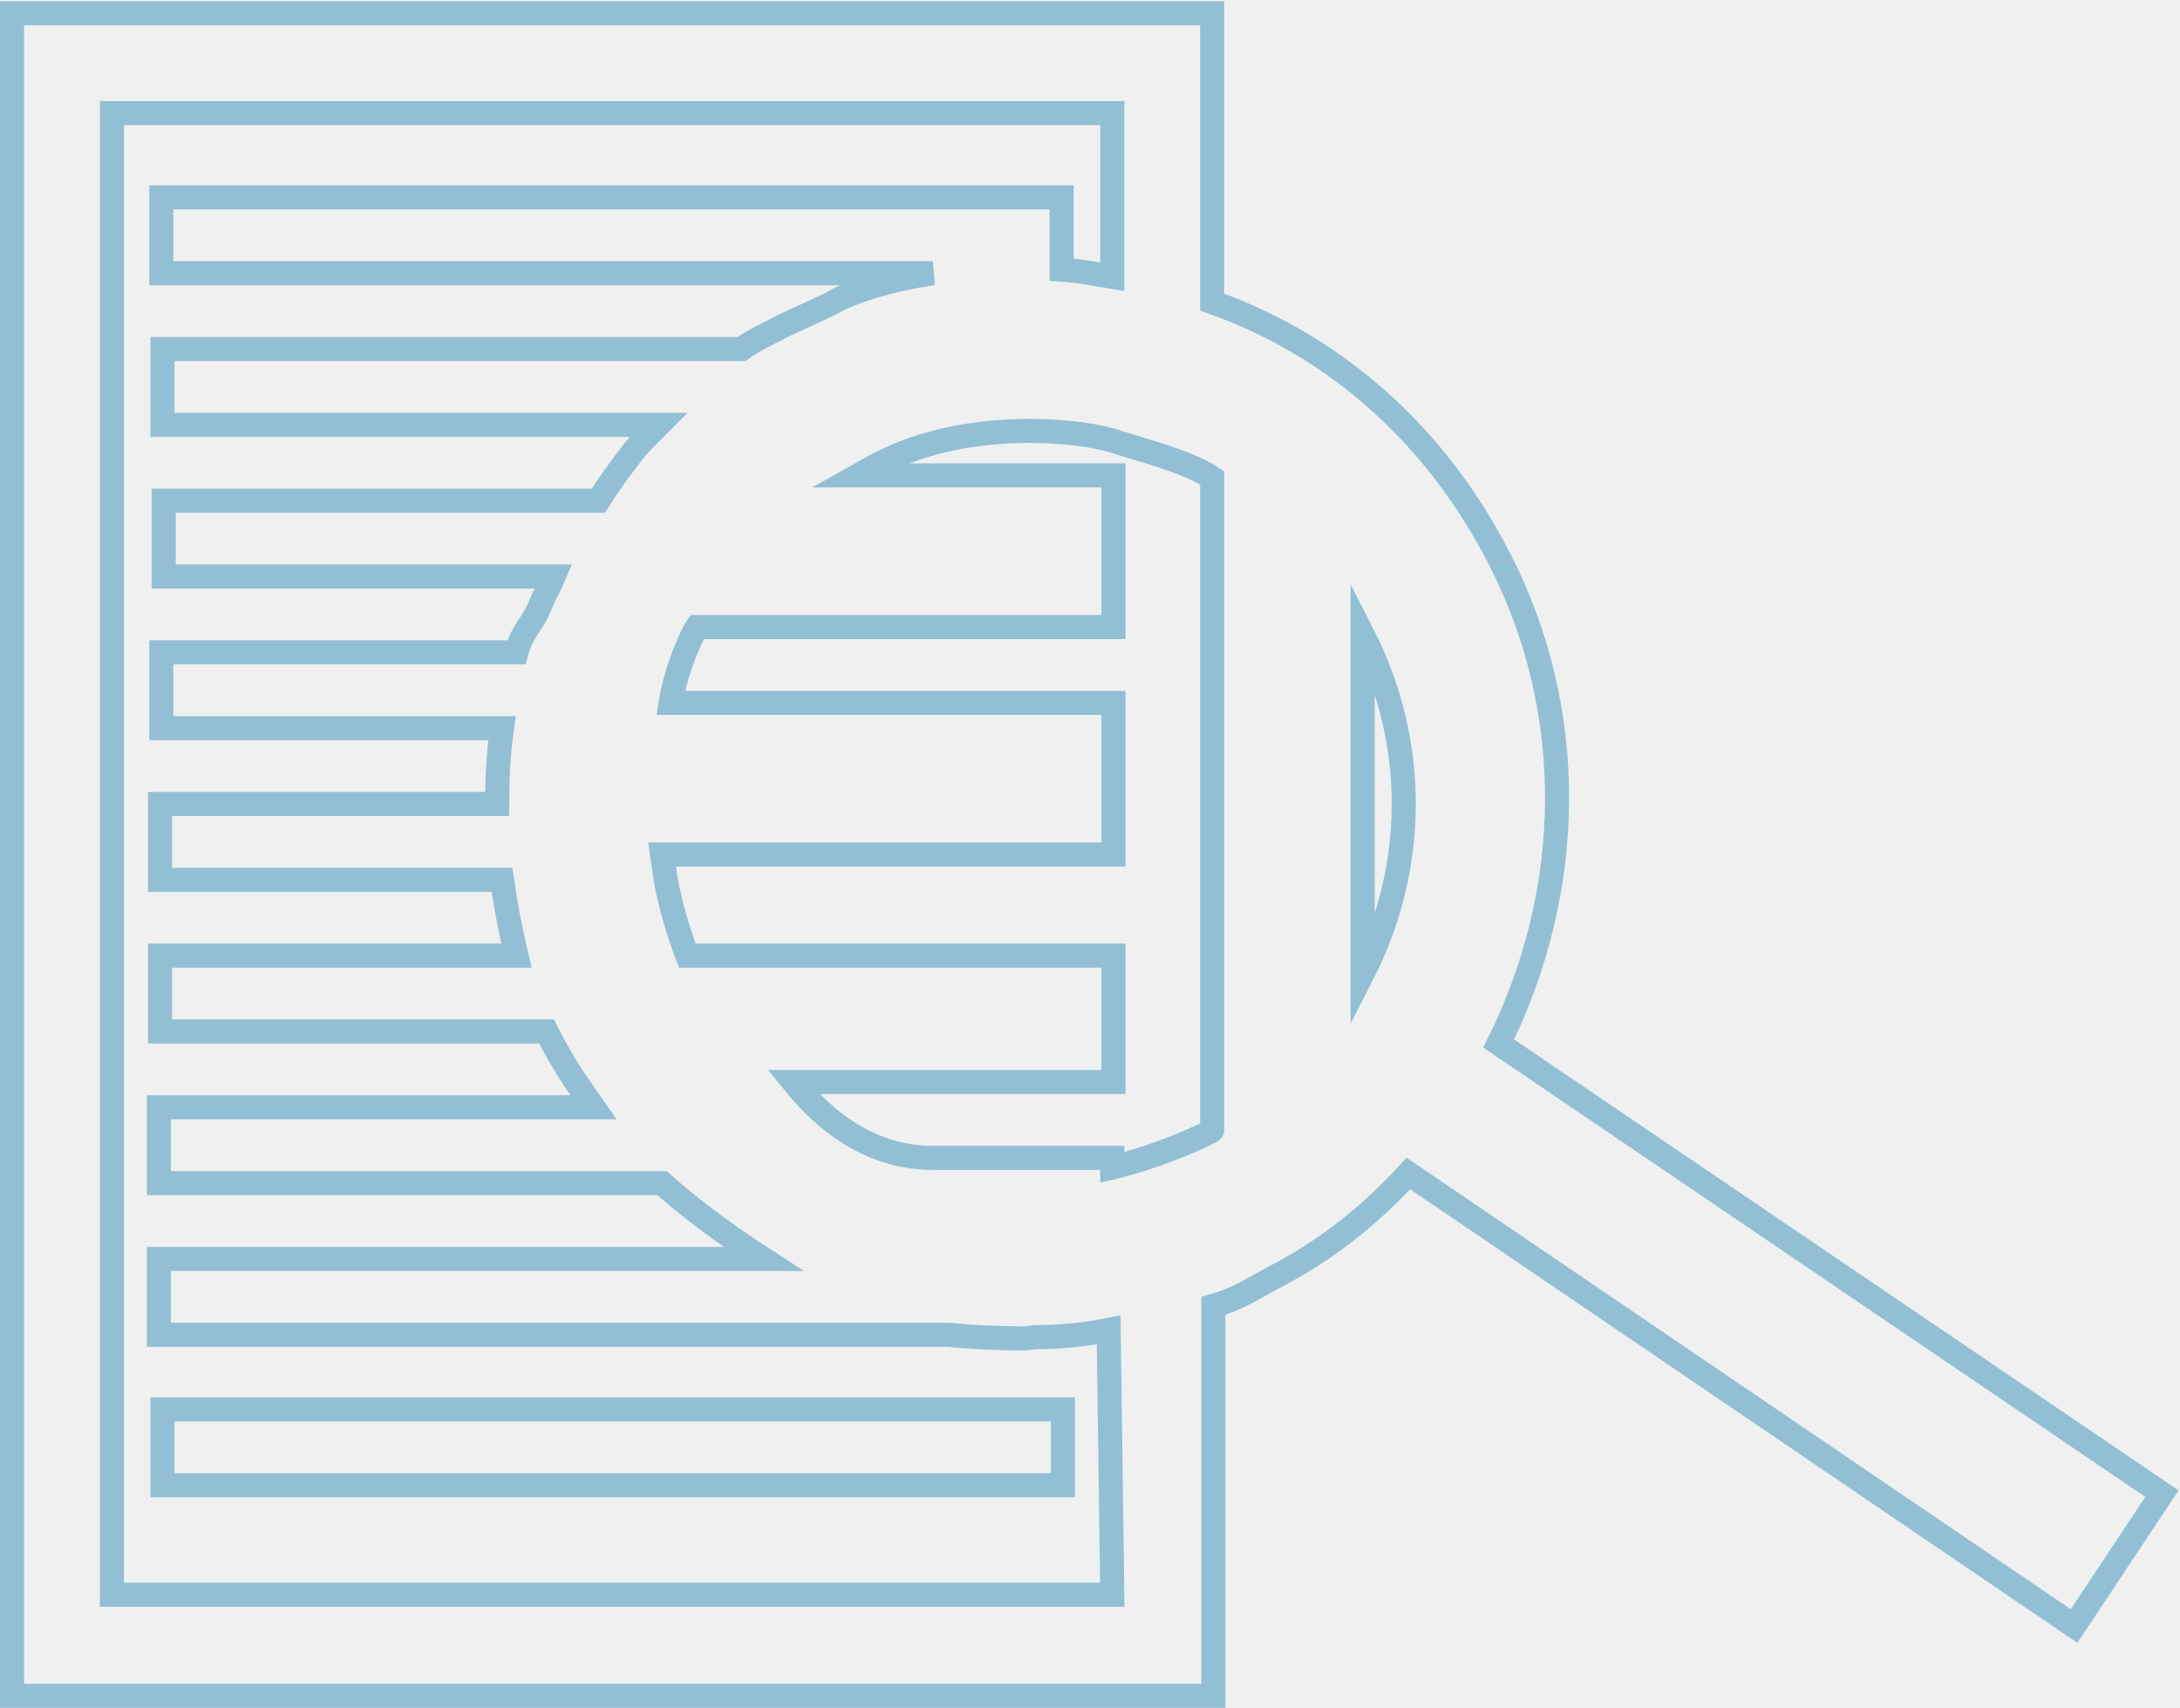
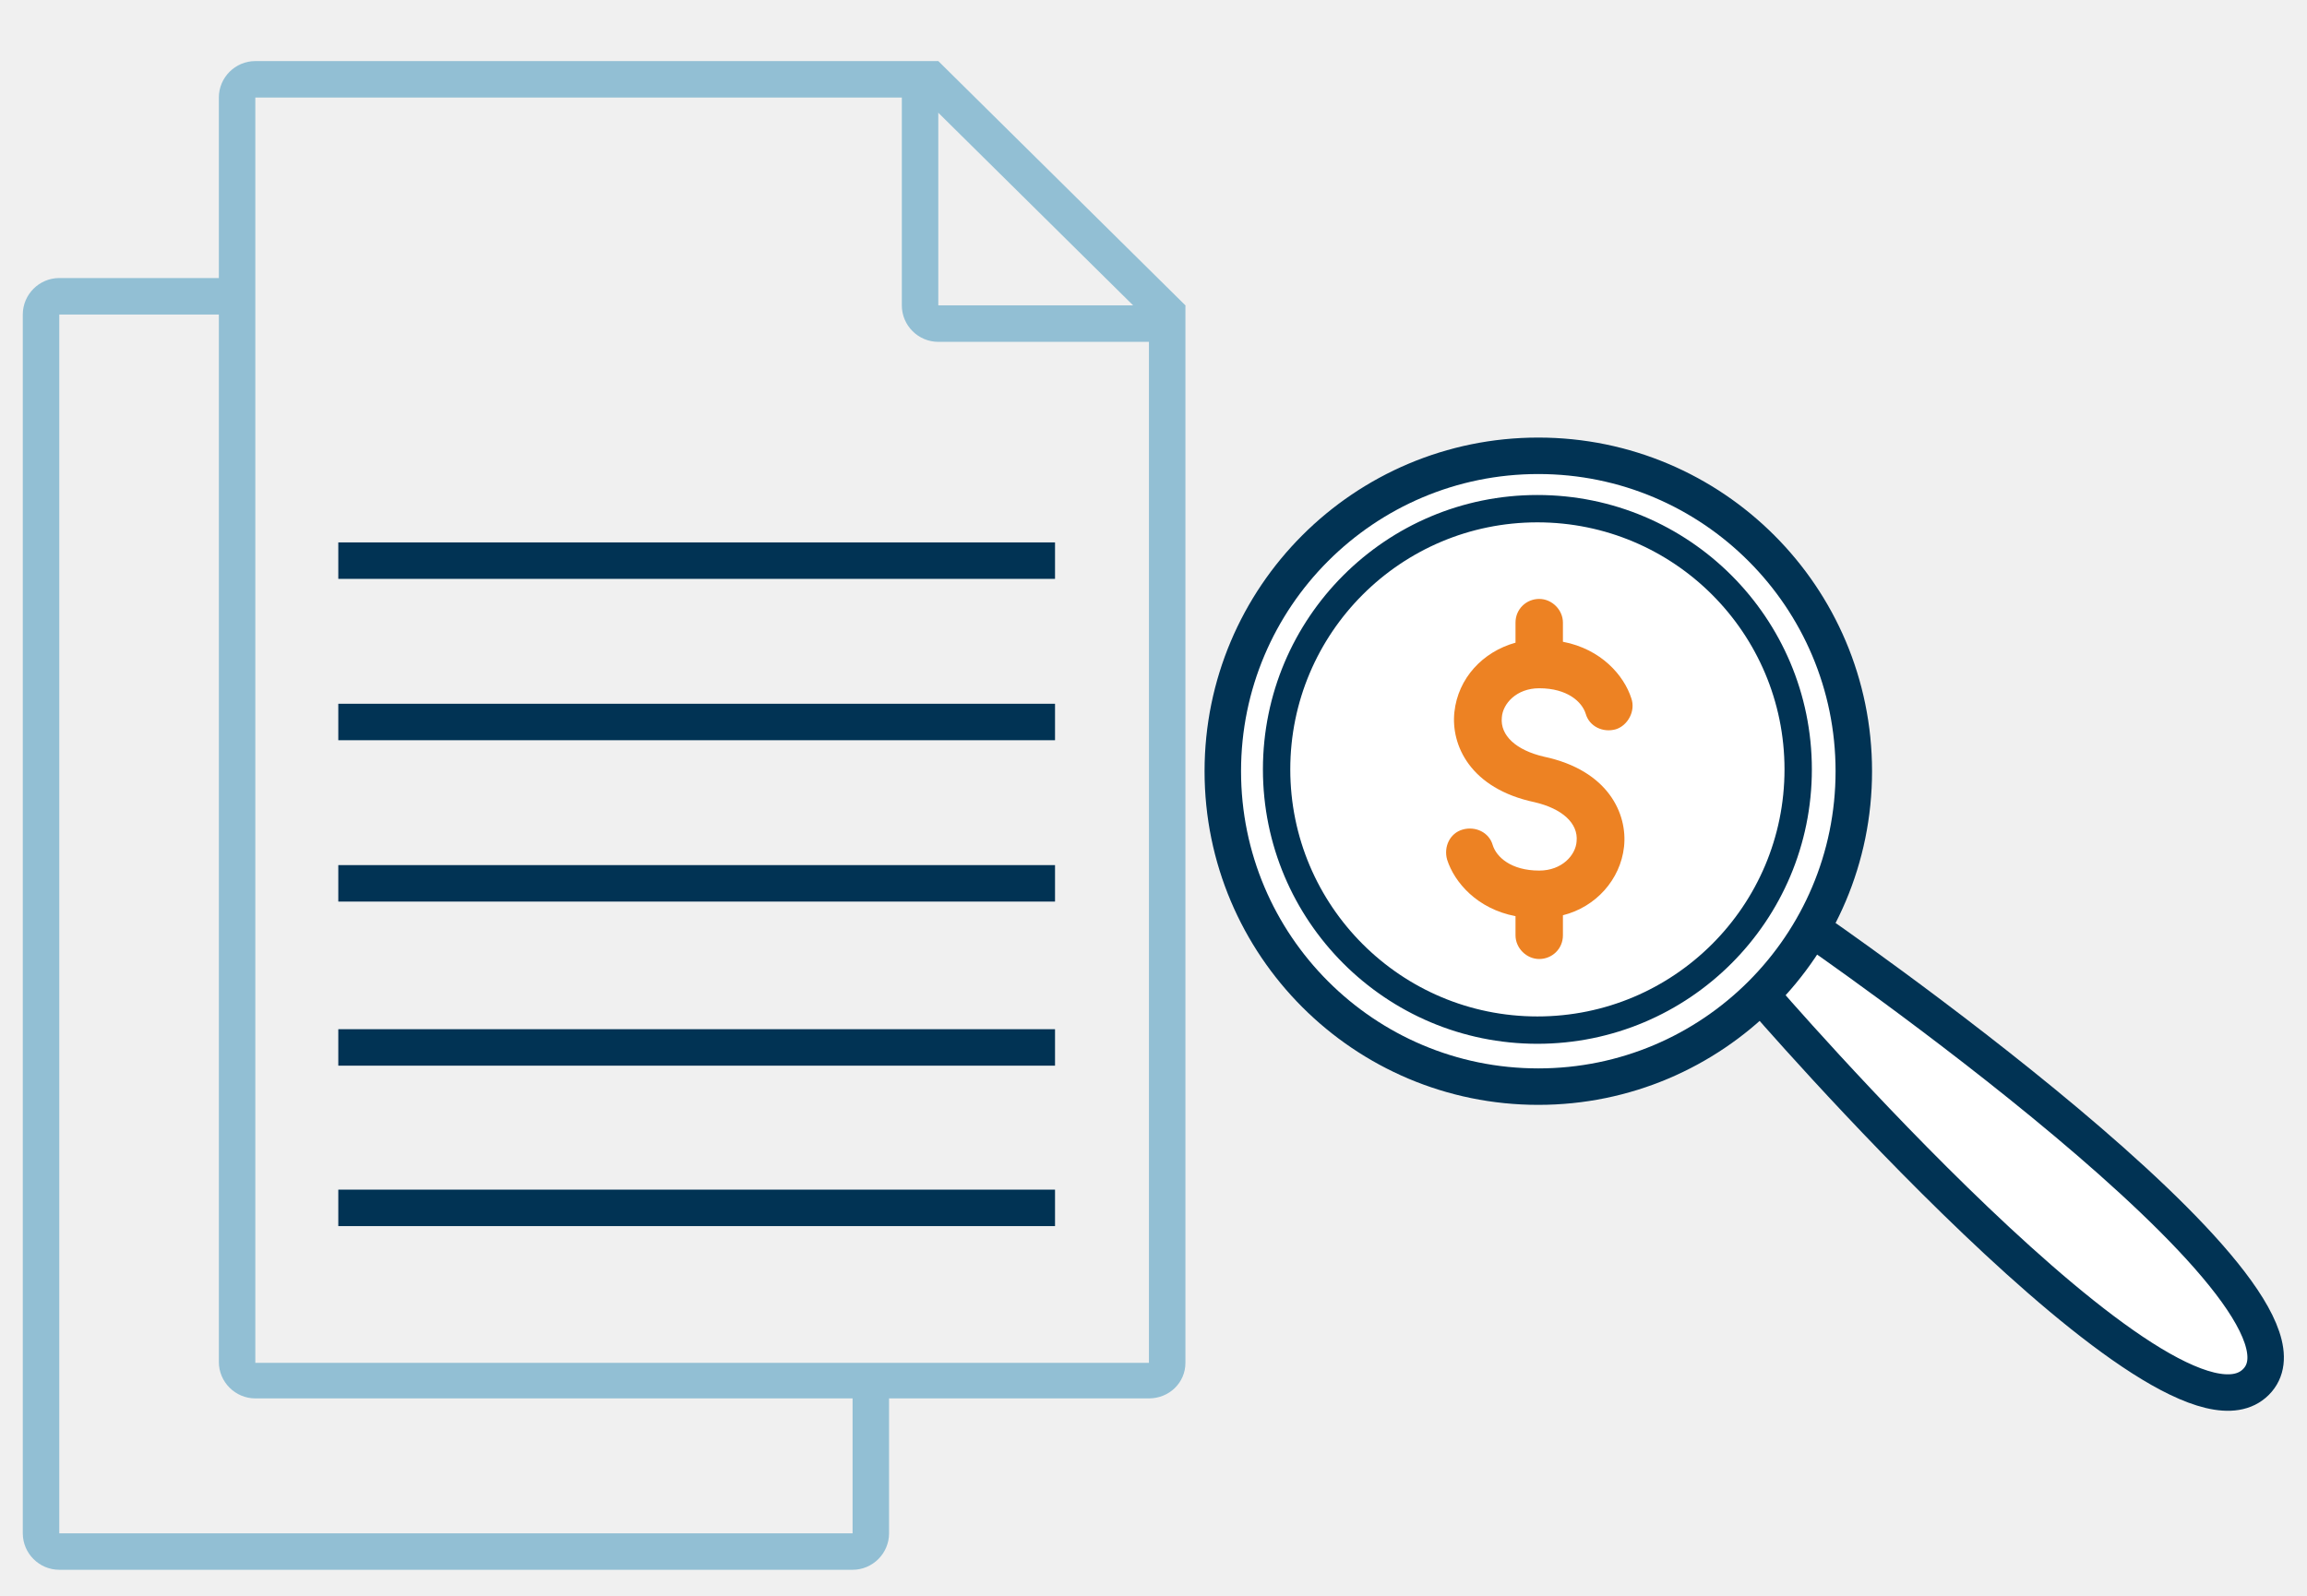
- <svg xmlns="http://www.w3.org/2000/svg" version="1.1" id="Layer_1" x="0px" y="0px" width="181.1px" height="141.9px" viewBox="-58 80.1 181.1 141.9" enable-background="new -58 80.1 181.1 141.9" xml:space="preserve">
-   <g>
-     <path fill="none" stroke="#92BFD4" stroke-width="2" stroke-miterlimit="10" d="M66.5,166.8c6.3-12.7,6.6-27.5,0.1-40.2   c-5.2-10.2-13.5-17.7-23.9-21.4v-24H-57V221h99.8v-32.4c2.1-0.6,3.2-1.4,4.9-2.3c4.3-2.2,8-5.1,11.3-8.7l55.3,37.6l7.3-11   L66.5,166.8z M34.4,212.6h-83.1V89.5h83.1v13.6c-1.2-0.2-2.7-0.5-4.2-0.6v-6h-74.8v6.3h64.1c-2.6,0.4-5.2,1-7.7,2.1   c-0.8,0.5-3.1,1.5-4.6,2.2c-1.3,0.7-2.5,1.2-3.6,2h-48.1v6.3h41.2c-0.7,0.7-1.4,1.4-2,2.1c-1.1,1.4-2.1,2.8-3,4.2h-36.1v6.3H-12   c-0.3,0.7-0.7,1.4-1,2.1c-0.8,2.1-1.5,2.1-2.1,4.2h-29.5v6.3h28.3c-0.3,2.1-0.4,4.2-0.4,6.3h-28v6.3h28.4c0.3,2.1,0.7,4.2,1.2,6.3   h-29.6v6.3h31.8h0.3c1.3,2.6,2.7,4.6,3.9,6.3h-36.1v6.3h41.8c2,1.8,5,4.1,8.4,6.3h-50.2v6.3h65.5c2.1,0.2,4.2,0.3,6.3,0.3   c0.4,0,0.9-0.1,0.9-0.1c2.1,0,4.2-0.2,6.2-0.6L34.4,212.6L34.4,212.6L34.4,212.6z M34.4,177.1v-0.8H19.5c-4.3,0-8.2-2.1-11.6-6.3   h26.6v-10.5h-4.2H-0.9c-0.8-2.1-1.4-4.2-1.8-6.3c-0.1-0.7-0.2-1.4-0.3-2.1h37.5v-12.6H-2.3c0.1-0.7,0.3-1.3,0.4-1.8   c0.2-0.8,0.5-1.6,0.8-2.4c0.3-0.7,0.6-1.5,1-2.1h34.6v-12.6H13.3c1.6-0.9,5.7-3.6,14-3.7c2.4,0,5,0.2,7.1,0.8   c2.1,0.7,6.2,1.7,8.3,3.1V174C42.8,174.1,38.6,176.1,34.4,177.1z M55.2,161v-28.2C59.9,142,59.6,152.4,55.2,161z" />
-     <rect x="-44.5" y="197.2" fill="none" stroke="#92BFD4" stroke-width="2" stroke-miterlimit="10" width="74.8" height="6.3" />
+ <svg xmlns="http://www.w3.org/2000/svg" version="1.1" id="Layer_1" x="0px" y="0px" width="253px" height="175px" viewBox="-113 313.8 253 175" enable-background="new -113 313.8 253 175" xml:space="preserve">
+   <g id="documents">
+     <g>
+       <g>
+         <g>
+           <rect x="-75.9" y="373.3" fill="#013354" width="78.6" height="4" />
+         </g>
+         <g>
+           <rect x="-75.9" y="391" fill="#013354" width="78.6" height="4" />
+         </g>
+         <g>
+           <rect x="-75.9" y="408.7" fill="#013354" width="78.6" height="4" />
+         </g>
+         <g>
+           <rect x="-75.9" y="426.7" fill="#013354" width="78.6" height="4" />
+         </g>
+         <g>
+           <rect x="-75.9" y="444.3" fill="#013354" width="78.6" height="4" />
+         </g>
+       </g>
+       <g>
+         <path fill="#92BFD4" d="M-19.5,486h-87c-2.2,0-4-1.8-4-4V348.3c0-2.2,1.8-4,4-4h18.2v4h-18.2V482h87v-16.6h4V482     C-15.5,484.2-17.3,486-19.5,486z" />
+       </g>
+       <g>
+         <path fill="none" stroke="#92BFD4" stroke-width="4" stroke-miterlimit="10" d="M12.6,322.5" />
+       </g>
+       <g>
+         <polygon fill="#92BFD4" points="14.2,350.2 -13,323.3 -10.1,320.5 17,347.3    " />
+       </g>
+       <g>
+         <path fill="#92BFD4" d="M13,467.2h-98c-2.2,0-4-1.8-4-4V324.5c0-2.2,1.8-4,4-4h74.9v26.8l27.1,0v116     C17,465.5,15.2,467.2,13,467.2z M-85,324.5v138.8h98v-112h-23.1c-2.2,0-4-1.8-4-4v-22.8H-85z" />
+       </g>
+     </g>
+   </g>
+   <g id="search">
+     <path fill="#FFFFFF" stroke="#013354" stroke-width="4" stroke-miterlimit="10" d="M80.1,422.9c0,0,44.8,52,54.3,42.5   c9.6-9.6-48.8-49.8-48.8-49.8" />
+     <circle fill="#FFFFFF" stroke="#013354" stroke-width="4" stroke-miterlimit="10" cx="55.7" cy="398.4" r="34.6" />
+     <circle fill="#FFFFFF" stroke="#013354" stroke-width="3" stroke-miterlimit="10" cx="55.6" cy="398.2" r="28.6" />
+     <path id="money" fill="#ED8223" d="M64.2,393.8c-1.4,0.4-2.9-0.3-3.3-1.7c-0.4-1.3-2-2.8-5.1-2.8c-2.5,0-4,1.7-4.1,3.2   c-0.2,2,1.6,3.6,4.6,4.3c7.1,1.5,9.2,6.3,8.8,9.9s-3.1,6.6-6.7,7.5v2.2c0,1.5-1.2,2.6-2.6,2.6c-1.4,0-2.6-1.2-2.6-2.6v-2.1   c-4.2-0.8-6.7-3.7-7.5-6.2c-0.4-1.4,0.3-2.9,1.7-3.3c1.4-0.4,2.9,0.3,3.3,1.7c0.4,1.3,2,2.8,5.1,2.8c2.5,0,4-1.7,4.1-3.2   c0.2-2-1.6-3.6-4.6-4.3c-7.1-1.5-9.2-6.3-8.8-9.9c0.4-3.7,3.1-6.6,6.7-7.6v-2.2c0-1.5,1.2-2.6,2.6-2.6c1.4,0,2.6,1.2,2.6,2.6v2.1   c4.2,0.8,6.7,3.7,7.5,6.2C66.4,391.8,65.5,393.4,64.2,393.8z" />
  </g>
</svg>
